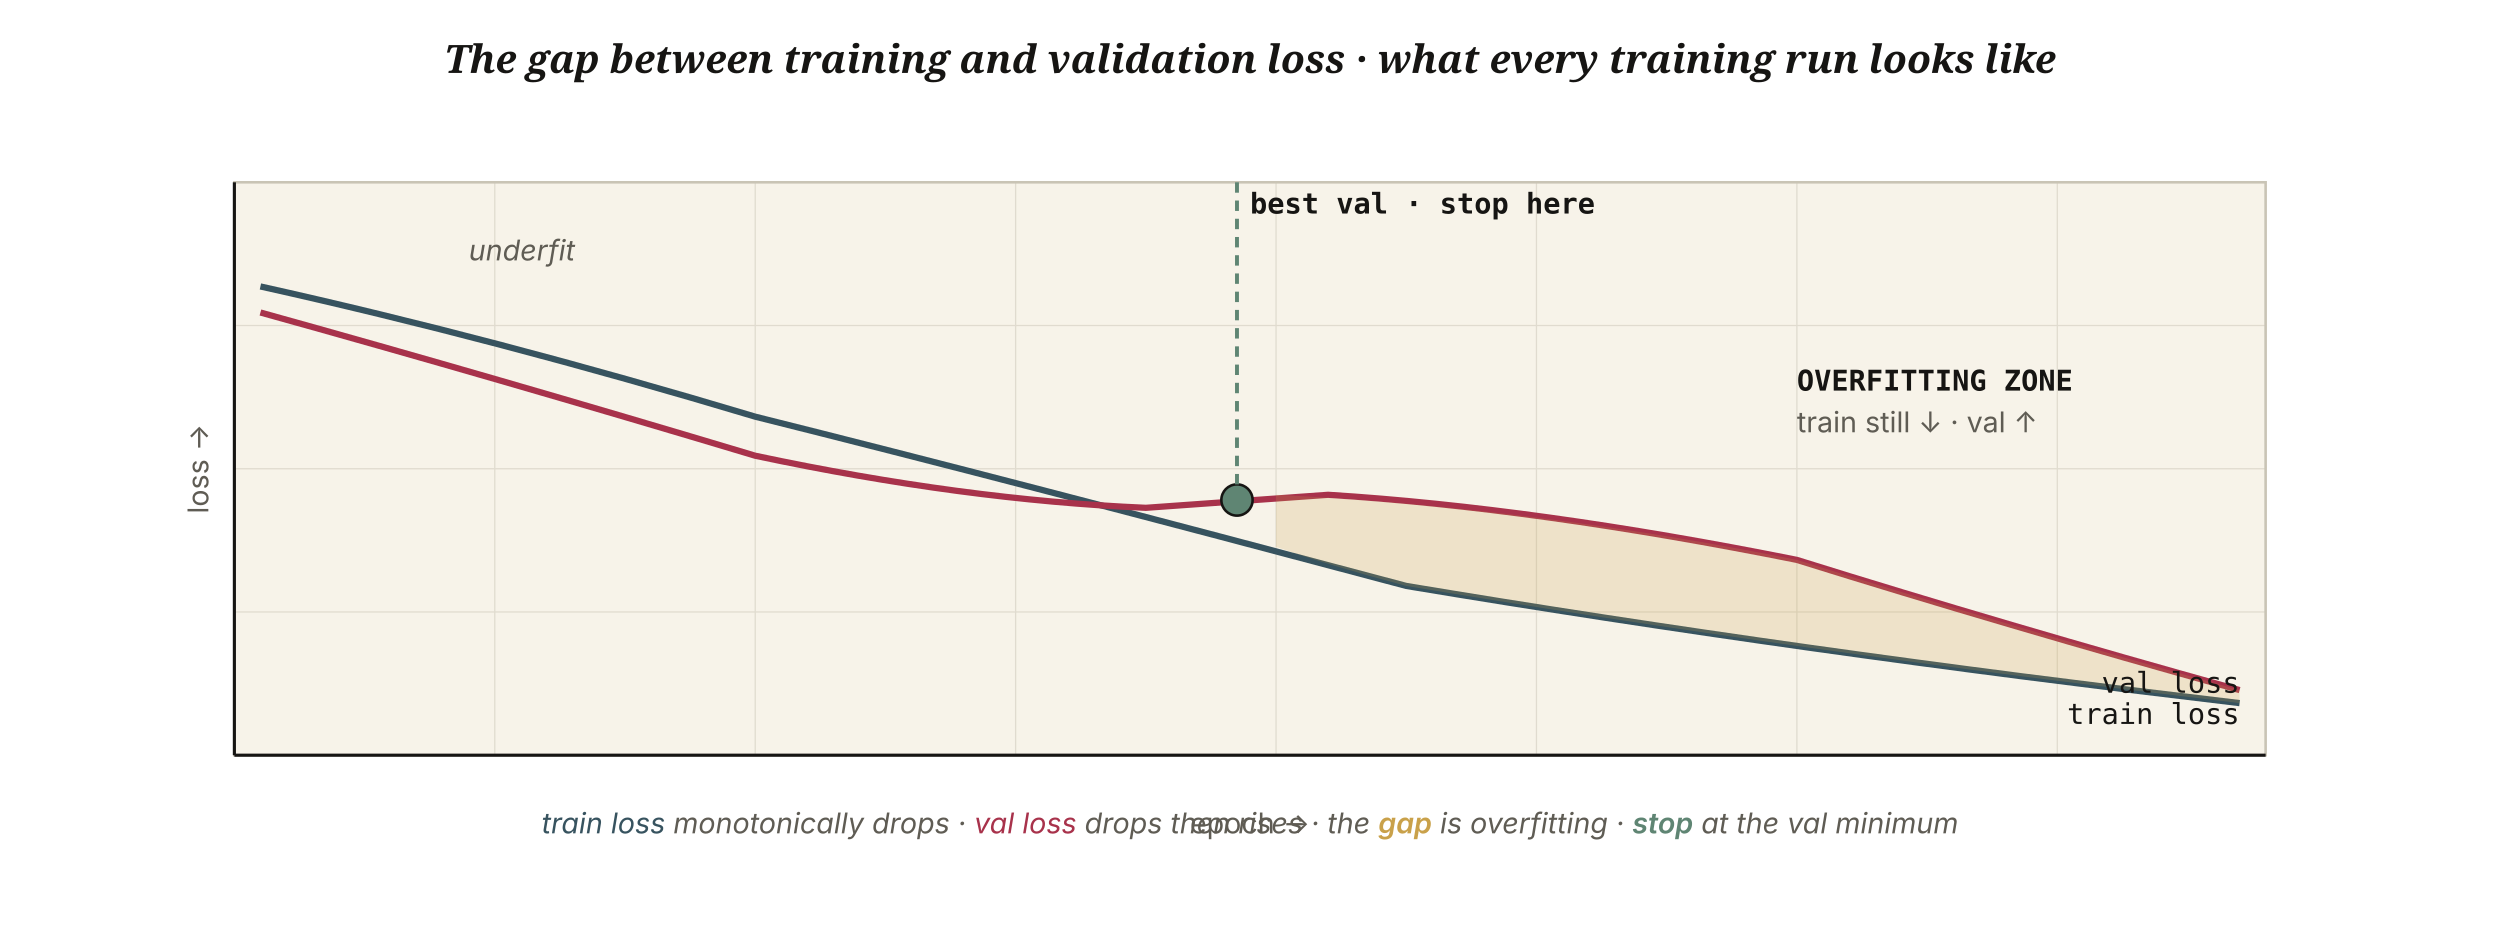
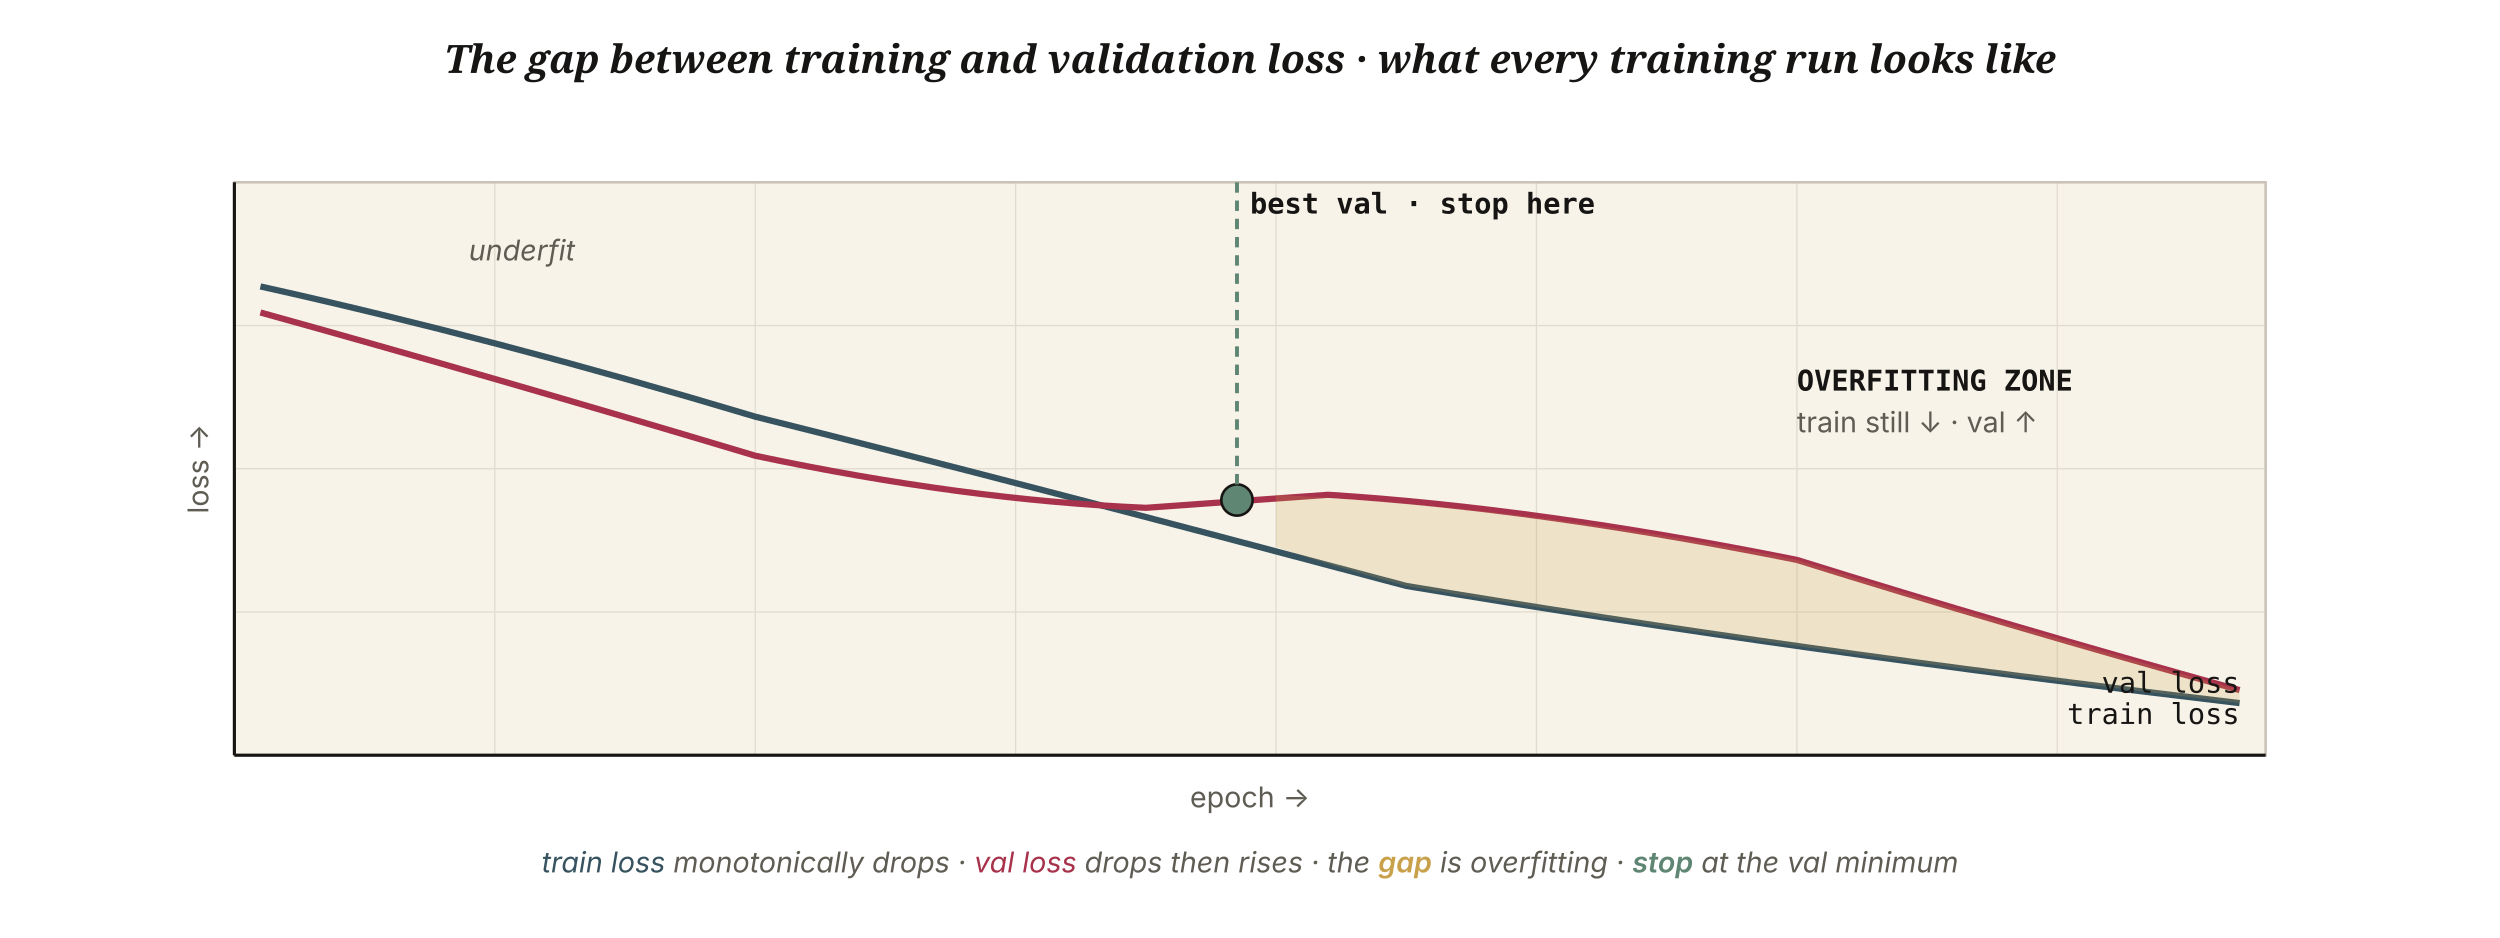
<svg xmlns="http://www.w3.org/2000/svg" viewBox="0 0 960 360" font-family="EB Garamond, Georgia, serif">
  <defs>
    <style>
      .axis  { stroke:#161513; stroke-width:1.2; fill:none; }
      .grid  { stroke:#C9C4B5; stroke-width:0.5; opacity:0.5; }
      .train { stroke:#37535F; stroke-width:2.4; fill:none; }
      .val   { stroke:#A8324B; stroke-width:2.4; fill:none; }
      .best  { stroke:#5F8573; stroke-width:1.5; stroke-dasharray:4 3; fill:none; }
      .gap   { fill:#C9A14A; opacity:0.2; }
      .mono  { font-family:'JetBrains Mono', monospace; font-size:11px; fill:#161513; }
      .mut   { fill:#5F5C54; font-size:11px; font-family:Inter, sans-serif; }
      .ttl   { fill:#161513; font-size:15px; font-weight:600; font-style:italic; }
      .tag   { fill:#5F5C54; font-size:11px; letter-spacing:0.1em; text-transform:uppercase; font-family:Inter, sans-serif; }
    </style>
  </defs>
  <text x="480" y="28" text-anchor="middle" class="ttl">The gap between training and validation loss · what every training run looks like</text>
  <g transform="translate(90, 70)">
    <rect x="0" y="0" width="780" height="220" fill="#F7F3E9" stroke="#C9C4B5" />
    <g class="grid">
      <line x1="0" y1="55" x2="780" y2="55" />
      <line x1="0" y1="110" x2="780" y2="110" />
      <line x1="0" y1="165" x2="780" y2="165" />
      <line x1="100" y1="0" x2="100" y2="220" />
      <line x1="200" y1="0" x2="200" y2="220" />
      <line x1="300" y1="0" x2="300" y2="220" />
      <line x1="400" y1="0" x2="400" y2="220" />
      <line x1="500" y1="0" x2="500" y2="220" />
      <line x1="600" y1="0" x2="600" y2="220" />
      <line x1="700" y1="0" x2="700" y2="220" />
    </g>
    <line x1="0" y1="220" x2="780" y2="220" class="axis" />
    <line x1="0" y1="0" x2="0" y2="220" class="axis" />
    <path class="train" d="M 10 40 Q 100 60 200 90 Q 300 115 450 155 Q 600 180 770 200" />
    <path class="val" d="M 10 50 Q 100 75 200 105 Q 280 122 350 125 L 420 120 Q 500 125 600 145 Q 680 170 770 195" />
    <path class="gap" d="M 400 120 Q 500 125 600 145 Q 680 170 770 195 L 770 200 Q 600 180 450 155 Q 420 147 400 140 Z" />
    <circle cx="385" cy="122" r="6" fill="#5F8573" stroke="#161513" />
    <line x1="385" y1="0" x2="385" y2="122" class="best" />
    <text x="390" y="12" class="mono" fill="#5F8573" font-weight="600">best val · stop here</text>
    <text x="600" y="80" class="mono" fill="#C9A14A" font-weight="600">OVERFITTING ZONE</text>
    <text x="600" y="96" class="mut" fill="#C9A14A">train still ↓ · val ↑</text>
    <text x="90" y="30" class="mut" font-style="italic">underfit</text>
    <text x="770" y="196" class="mono" fill="#A8324B" text-anchor="end">val loss</text>
    <text x="770" y="208" class="mono" fill="#37535F" text-anchor="end">train loss</text>
-     <text x="390" y="250" text-anchor="middle" class="mut">epoch →</text>
+     <text x="390" y="240" text-anchor="middle" class="mut">epoch →</text>
    <text x="-10" y="110" transform="rotate(-90 -10 110)" text-anchor="middle" class="mut">loss →</text>
  </g>
-   <g transform="translate(90, 320)">
+   <g transform="translate(90, 335)">
    <text x="390" y="0" text-anchor="middle" class="mut" font-style="italic" font-size="13">
      <tspan fill="#37535F">train loss</tspan> monotonically drops ·
      <tspan fill="#A8324B">val loss</tspan> drops then rises ·
      the <tspan fill="#C9A14A" font-weight="600">gap</tspan> is overfitting ·
      <tspan fill="#5F8573" font-weight="600">stop</tspan> at the val minimum
    </text>
  </g>
</svg>
